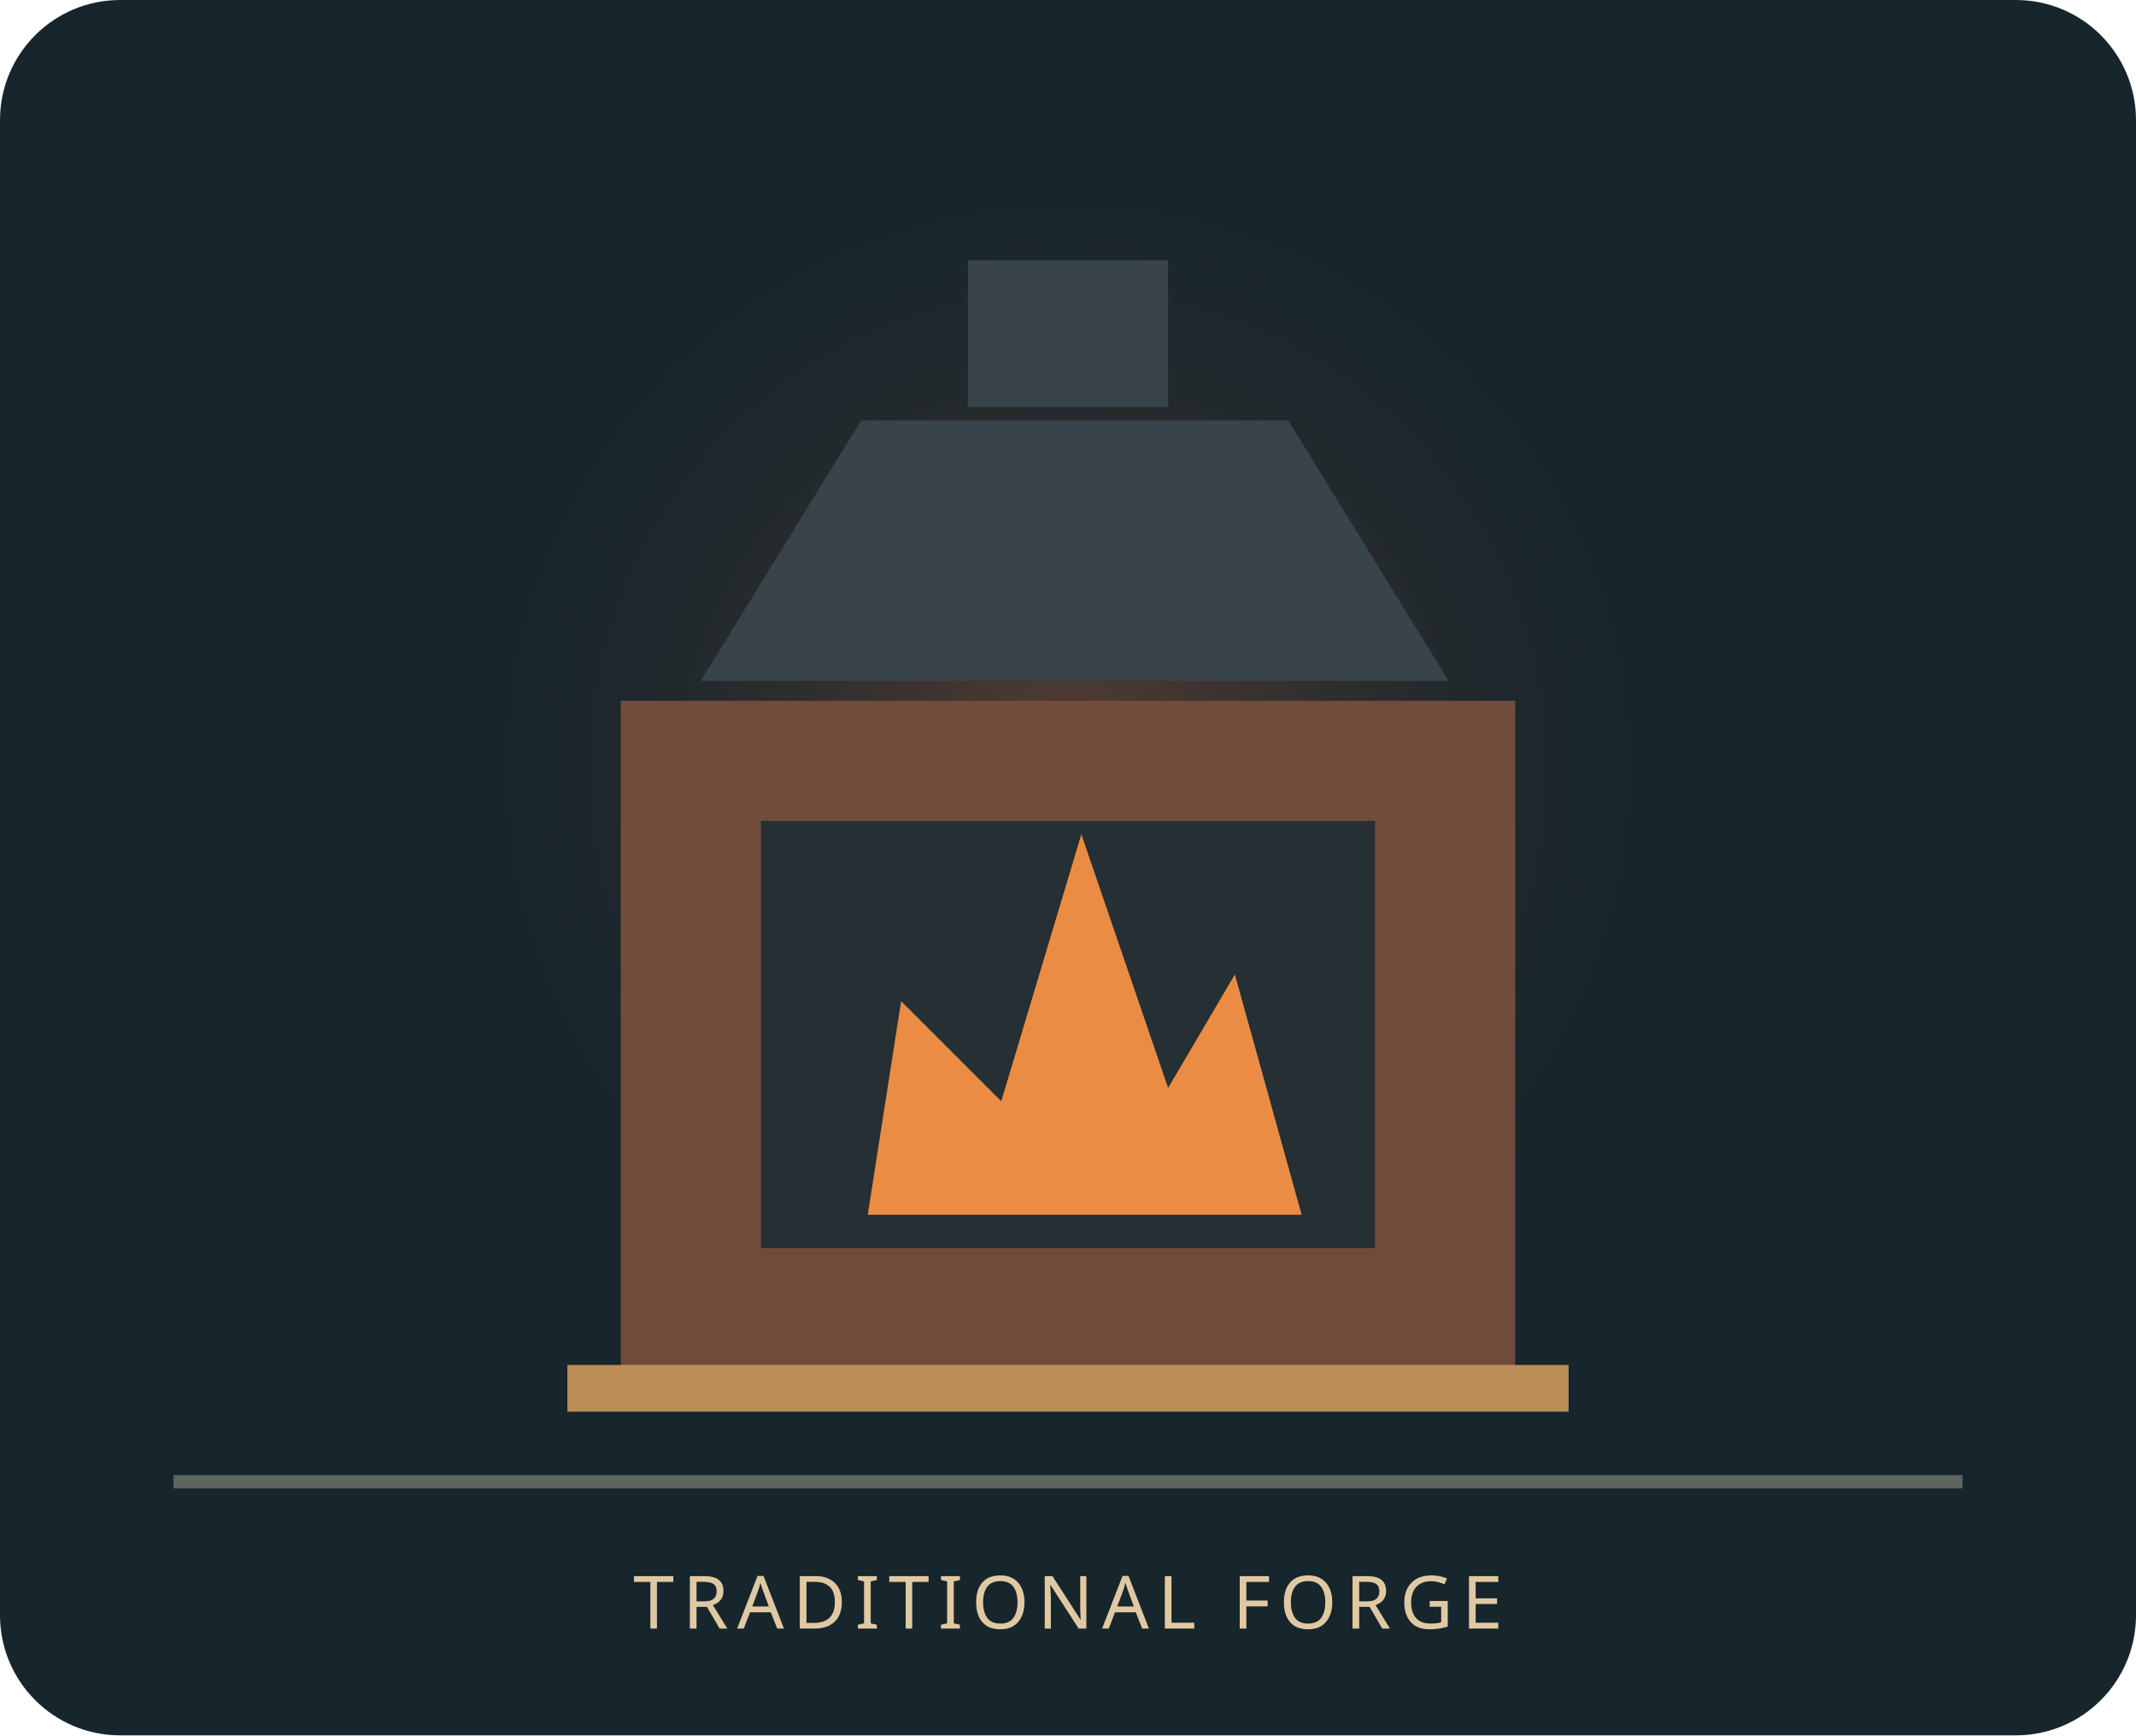
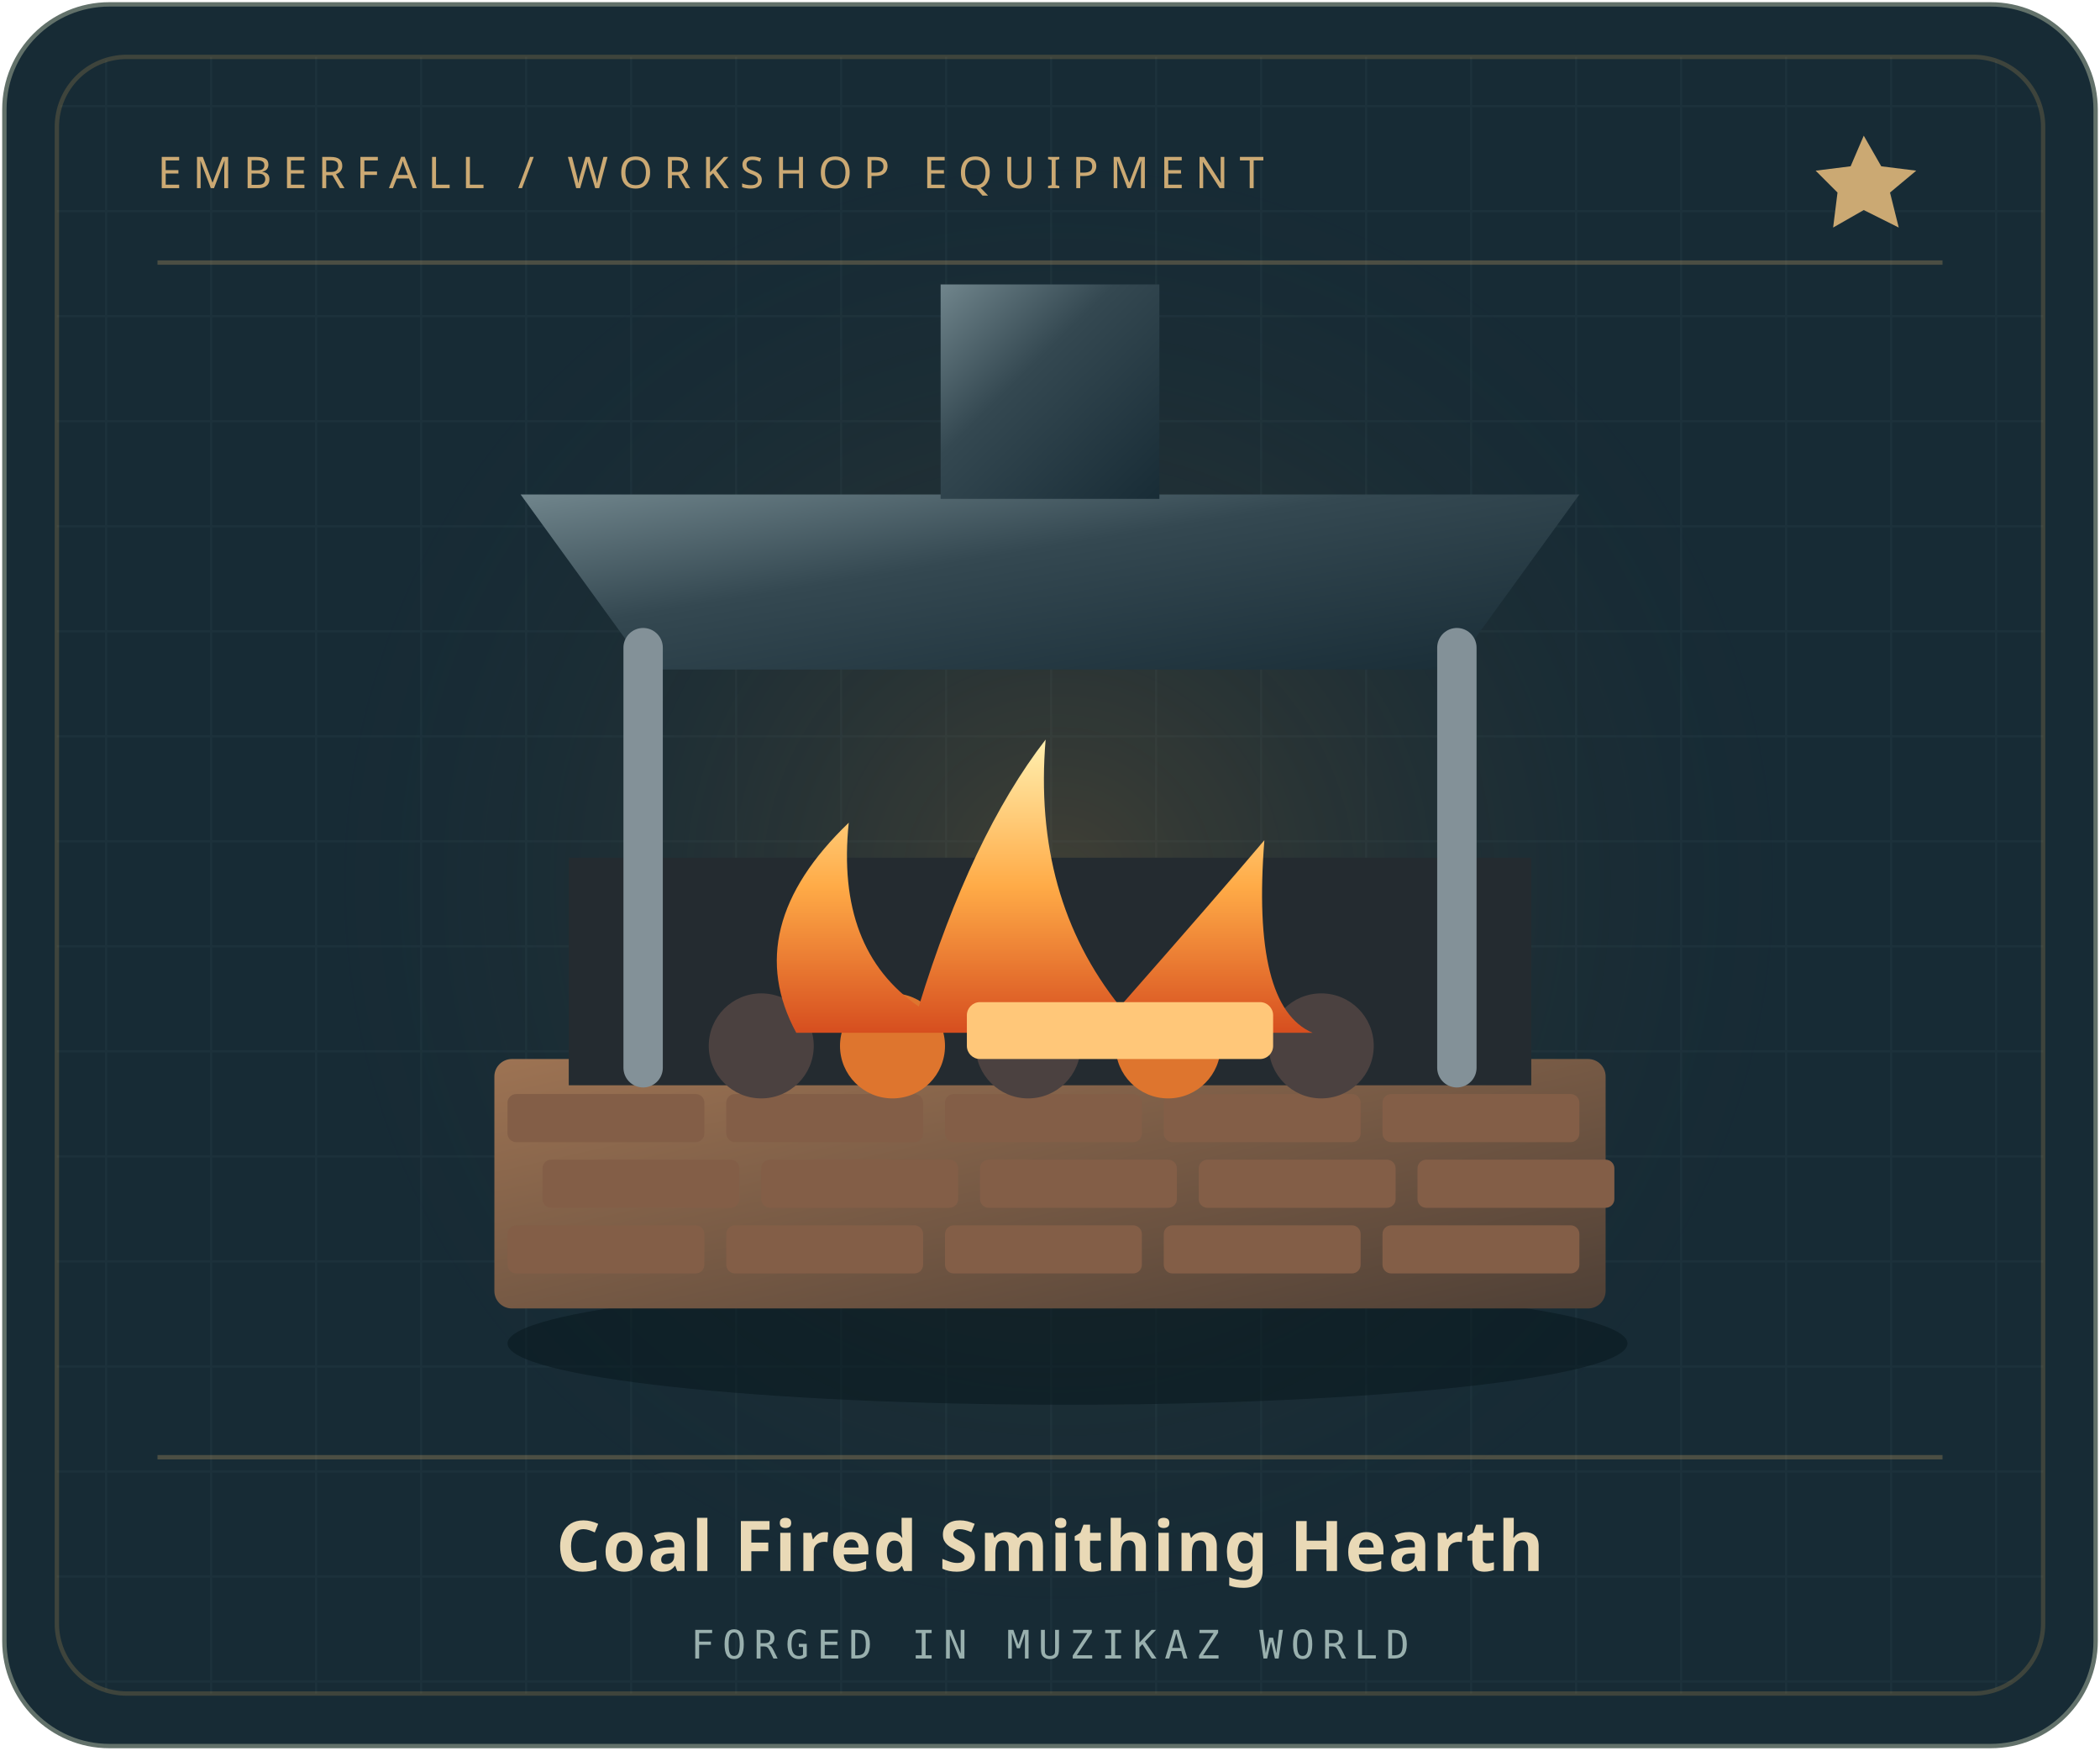
- <svg xmlns="http://www.w3.org/2000/svg" viewBox="0 0 320 260" role="img" aria-labelledby="title desc">
+ <svg xmlns="http://www.w3.org/2000/svg" viewBox="0 0 480 400" width="480" height="400" role="img" aria-labelledby="title desc" data-forge-artwork="forge-hearth" data-artwork-version="metallurgy-v2">
  <defs>
-     <linearGradient id="steel" x2="1" y2="1">
-       <stop stop-color="#c3cdd0" />
-       <stop offset=".5" stop-color="#647782" />
-       <stop offset="1" stop-color="#adbbc0" />
+     <linearGradient id="steel" x1="0" y1="0" x2="1" y2="1">
+       <stop stop-color="#e1e9e6" />
+       <stop offset=".24" stop-color="#839ba4" />
+       <stop offset=".5" stop-color="#c8d7d6" />
+       <stop offset="1" stop-color="#4b6571" />
    </linearGradient>
-     <radialGradient id="glow">
-       <stop stop-color="#9c5838" stop-opacity=".5" />
-       <stop offset="1" stop-color="#17252c" stop-opacity="0" />
+     <linearGradient id="iron" x1="0" y1="0" x2="1" y2="1">
+       <stop stop-color="#70858c" />
+       <stop offset=".4" stop-color="#344851" />
+       <stop offset="1" stop-color="#182c36" />
+     </linearGradient>
+     <linearGradient id="bronze" x1="0" y1="0" x2="1" y2="1">
+       <stop stop-color="#f2d397" />
+       <stop offset=".25" stop-color="#c9a16b" />
+       <stop offset=".6" stop-color="#936032" />
+       <stop offset="1" stop-color="#d9b67a" />
+     </linearGradient>
+     <linearGradient id="wood" x1="0" y1="0" x2="1" y2=".3">
+       <stop stop-color="#b28b59" />
+       <stop offset=".4" stop-color="#785237" />
+       <stop offset=".6" stop-color="#9c714a" />
+       <stop offset="1" stop-color="#553a2c" />
+     </linearGradient>
+     <linearGradient id="leather">
+       <stop stop-color="#ad7950" />
+       <stop offset=".4" stop-color="#624936" />
+       <stop offset="1" stop-color="#3b322b" />
+     </linearGradient>
+     <linearGradient id="brick" x1="0" y1="0" x2="1" y2="1">
+       <stop stop-color="#9d7353" />
+       <stop offset="1" stop-color="#4f4036" />
+     </linearGradient>
+     <linearGradient id="stone">
+       <stop stop-color="#d0c6ac" />
+       <stop offset=".5" stop-color="#8e9288" />
+       <stop offset="1" stop-color="#5d6a6b" />
+     </linearGradient>
+     <linearGradient id="water" x1="0" y1="0" x2="1" y2="1">
+       <stop stop-color="#a0cbd0" />
+       <stop offset=".55" stop-color="#528596" />
+       <stop offset="1" stop-color="#2d5769" />
+     </linearGradient>
+     <linearGradient id="canvas">
+       <stop stop-color="#dfc896" />
+       <stop offset="1" stop-color="#94764f" />
+     </linearGradient>
+     <linearGradient id="fire" x1="0" y1="1" x2="0" y2="0">
+       <stop stop-color="#d64e1f" />
+       <stop offset=".5" stop-color="#ffab47" />
+       <stop offset="1" stop-color="#fff0b0" />
+     </linearGradient>
+     <radialGradient id="aura">
+       <stop stop-color="#bc7c3540" />
+       <stop offset="1" stop-color="#1c2c34" stop-opacity="0" />
    </radialGradient>
+     <pattern id="grid" width="24" height="24" patternUnits="userSpaceOnUse">
+       <path d="M24 0H0v24" fill="none" stroke="#9bb9bb0b" />
+     </pattern>
  </defs>
-   <rect width="320" height="260" rx="18" fill="#17252c" />
-   <circle cx="160" cy="115" r="100" fill="url(#glow)" />
-   <path d="M26 222h268" stroke="#5d655e" stroke-width="2" />
-   <path d="M93 105h134v105H93z" fill="#704c3d" />
-   <path d="m105 102 24-39h64l24 39zM145 61V39h30v22" fill="#39444a" />
-   <path d="M114 123h92v64h-92z" fill="#252f34" />
-   <path d="m130 182 5-32 15 15 12-40 13 38 10-17 10 36z" fill="#eb8c44" />
-   <path d="M85 208h150" stroke="#bb8e58" stroke-width="7" />
-   <text x="160" y="244" text-anchor="middle" font-family="sans-serif" font-size="11" letter-spacing="1.3" fill="#e0c9a2">TRADITIONAL FORGE</text>
+   <rect x="1" y="1" width="478" height="398" rx="24" fill="#172b35" stroke="#62716a" />
+   <rect x="13" y="13" width="454" height="374" rx="16" fill="url(#grid)" stroke="#bf98553b" />
+   <circle cx="242" cy="202" r="169" fill="url(#aura)" />
+   <path d="M36 60h408M36 333h408" stroke="#b4946055" />
+   <text x="36" y="43" font-family="sans-serif" font-size="10" letter-spacing="2.5" fill="#cba973">EMBERFALL / WORKSHOP EQUIPMENT</text>
+   <path d="m426 31 4 7 8 1-6 5 2 8-8-4-7 4 1-8-5-5 8-1z" fill="#cba973" />
+   <ellipse cx="244" cy="307" rx="128" ry="14" fill="#07171d" opacity=".55" />
+   <g data-forge-drawing="forge-hearth">
+     <rect x="113" y="242" width="254" height="57" fill="url(#brick)" rx="4" />
+     <rect x="130" y="196" width="220" height="52" fill="#242b30" />
+     <rect x="116" y="250" width="45" height="11" fill="#835e47" rx="2" />
+     <rect x="166" y="250" width="45" height="11" fill="#835e47" rx="2" />
+     <rect x="216" y="250" width="45" height="11" fill="#835e47" rx="2" />
+     <rect x="266" y="250" width="45" height="11" fill="#835e47" rx="2" />
+     <rect x="316" y="250" width="45" height="11" fill="#835e47" rx="2" />
+     <rect x="124" y="265" width="45" height="11" fill="#835e47" rx="2" />
+     <rect x="174" y="265" width="45" height="11" fill="#835e47" rx="2" />
+     <rect x="224" y="265" width="45" height="11" fill="#835e47" rx="2" />
+     <rect x="274" y="265" width="45" height="11" fill="#835e47" rx="2" />
+     <rect x="324" y="265" width="45" height="11" fill="#835e47" rx="2" />
+     <rect x="116" y="280" width="45" height="11" fill="#835e47" rx="2" />
+     <rect x="166" y="280" width="45" height="11" fill="#835e47" rx="2" />
+     <rect x="216" y="280" width="45" height="11" fill="#835e47" rx="2" />
+     <rect x="266" y="280" width="45" height="11" fill="#835e47" rx="2" />
+     <rect x="316" y="280" width="45" height="11" fill="#835e47" rx="2" />
+     <path d="M119 113h242l-29 40H148z" fill="url(#iron)" />
+     <rect x="215" y="65" width="50" height="49" fill="url(#iron)" />
+     <path d="M147 148L147 244" fill="none" stroke="#839198" stroke-width="9" stroke-linecap="round" />
+     <path d="M333 148L333 244" fill="none" stroke="#839198" stroke-width="9" stroke-linecap="round" />
+     <circle cx="174" cy="239" r="12" fill="#4b4140" />
+     <circle cx="204" cy="239" r="12" fill="#de752e" />
+     <circle cx="235" cy="239" r="12" fill="#4b4140" />
+     <circle cx="267" cy="239" r="12" fill="#de752e" />
+     <circle cx="302" cy="239" r="12" fill="#4b4140" />
+     <path d="M182 236q-13-24 12-48-3 29 16 42 12-39 29-61-3 36 17 61 22-25 33-38-3 38 11 44z" fill="url(#fire)" />
+     <rect x="221" y="229" width="70" height="13" fill="#ffc779" rx="3" />
+   </g>
+   <text x="240" y="359" text-anchor="middle" font-family="sans-serif" font-size="16" font-weight="600" letter-spacing=".4" fill="#e9d9b6">Coal Fired Smithing Hearth</text>
+   <text x="240" y="379" text-anchor="middle" font-family="monospace" font-size="9" letter-spacing="1.8" fill="#99b0ae">FORGED IN MUZIKAZ WORLD</text>
</svg>
